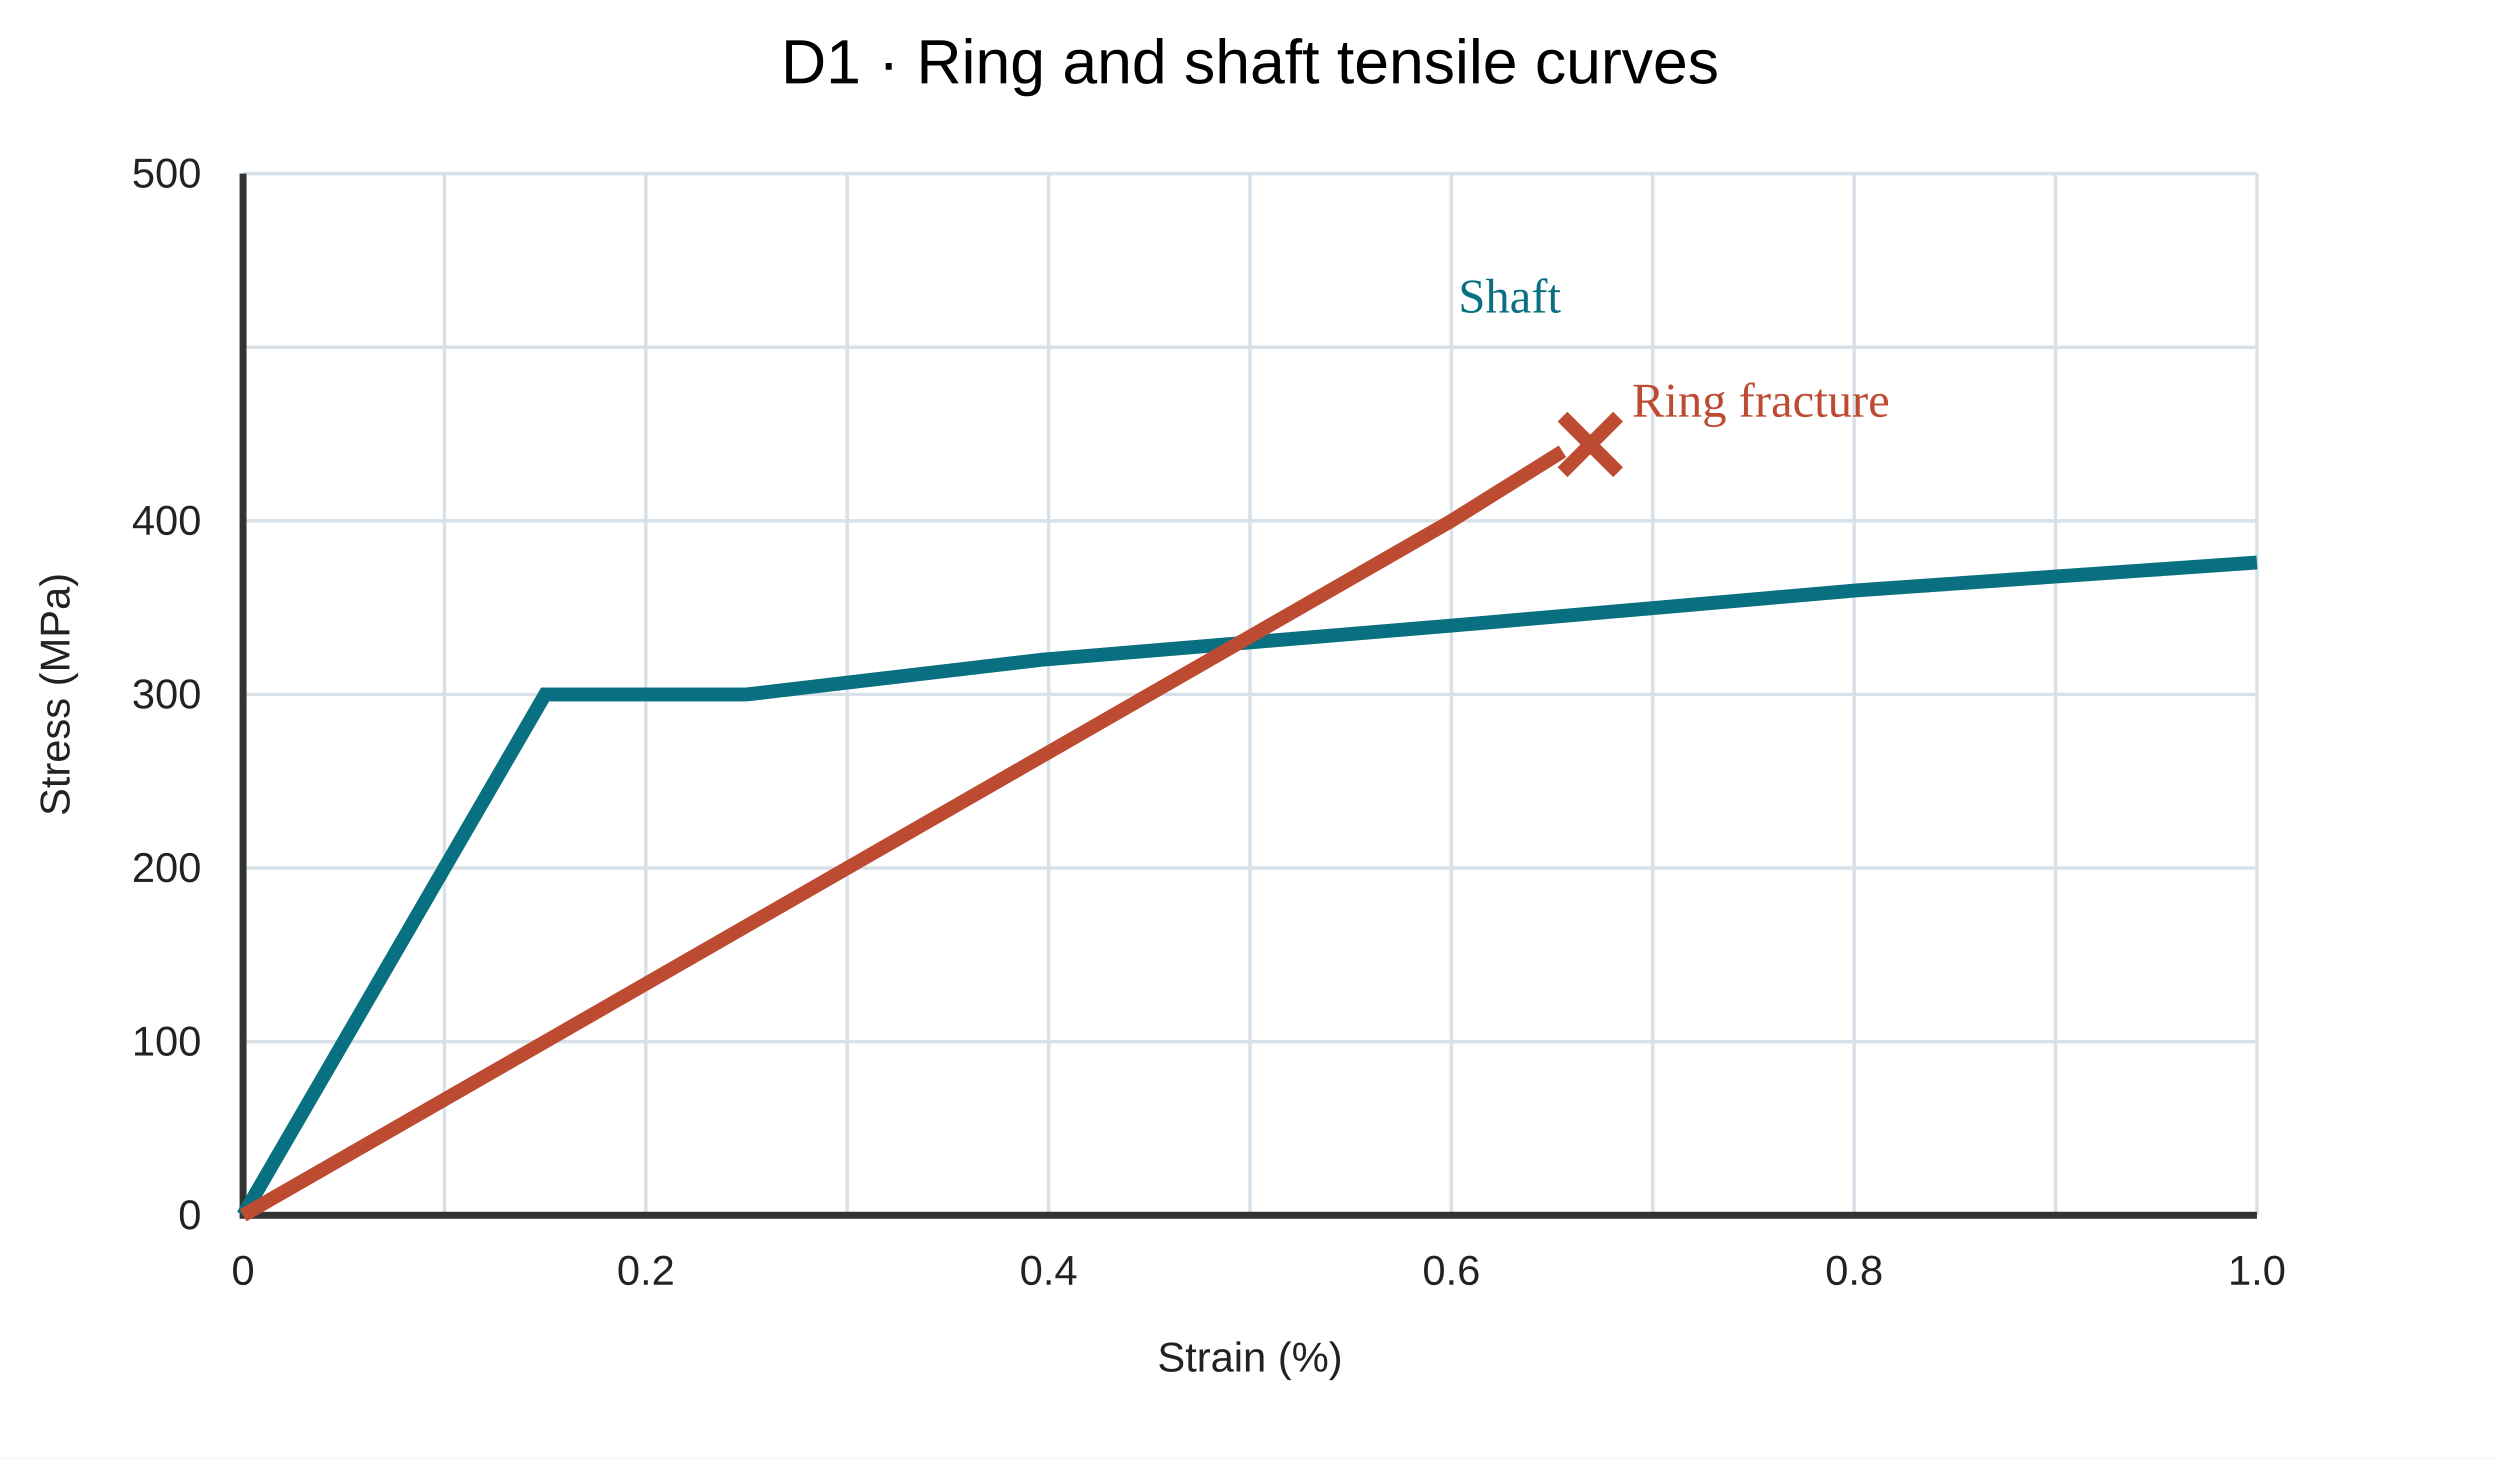
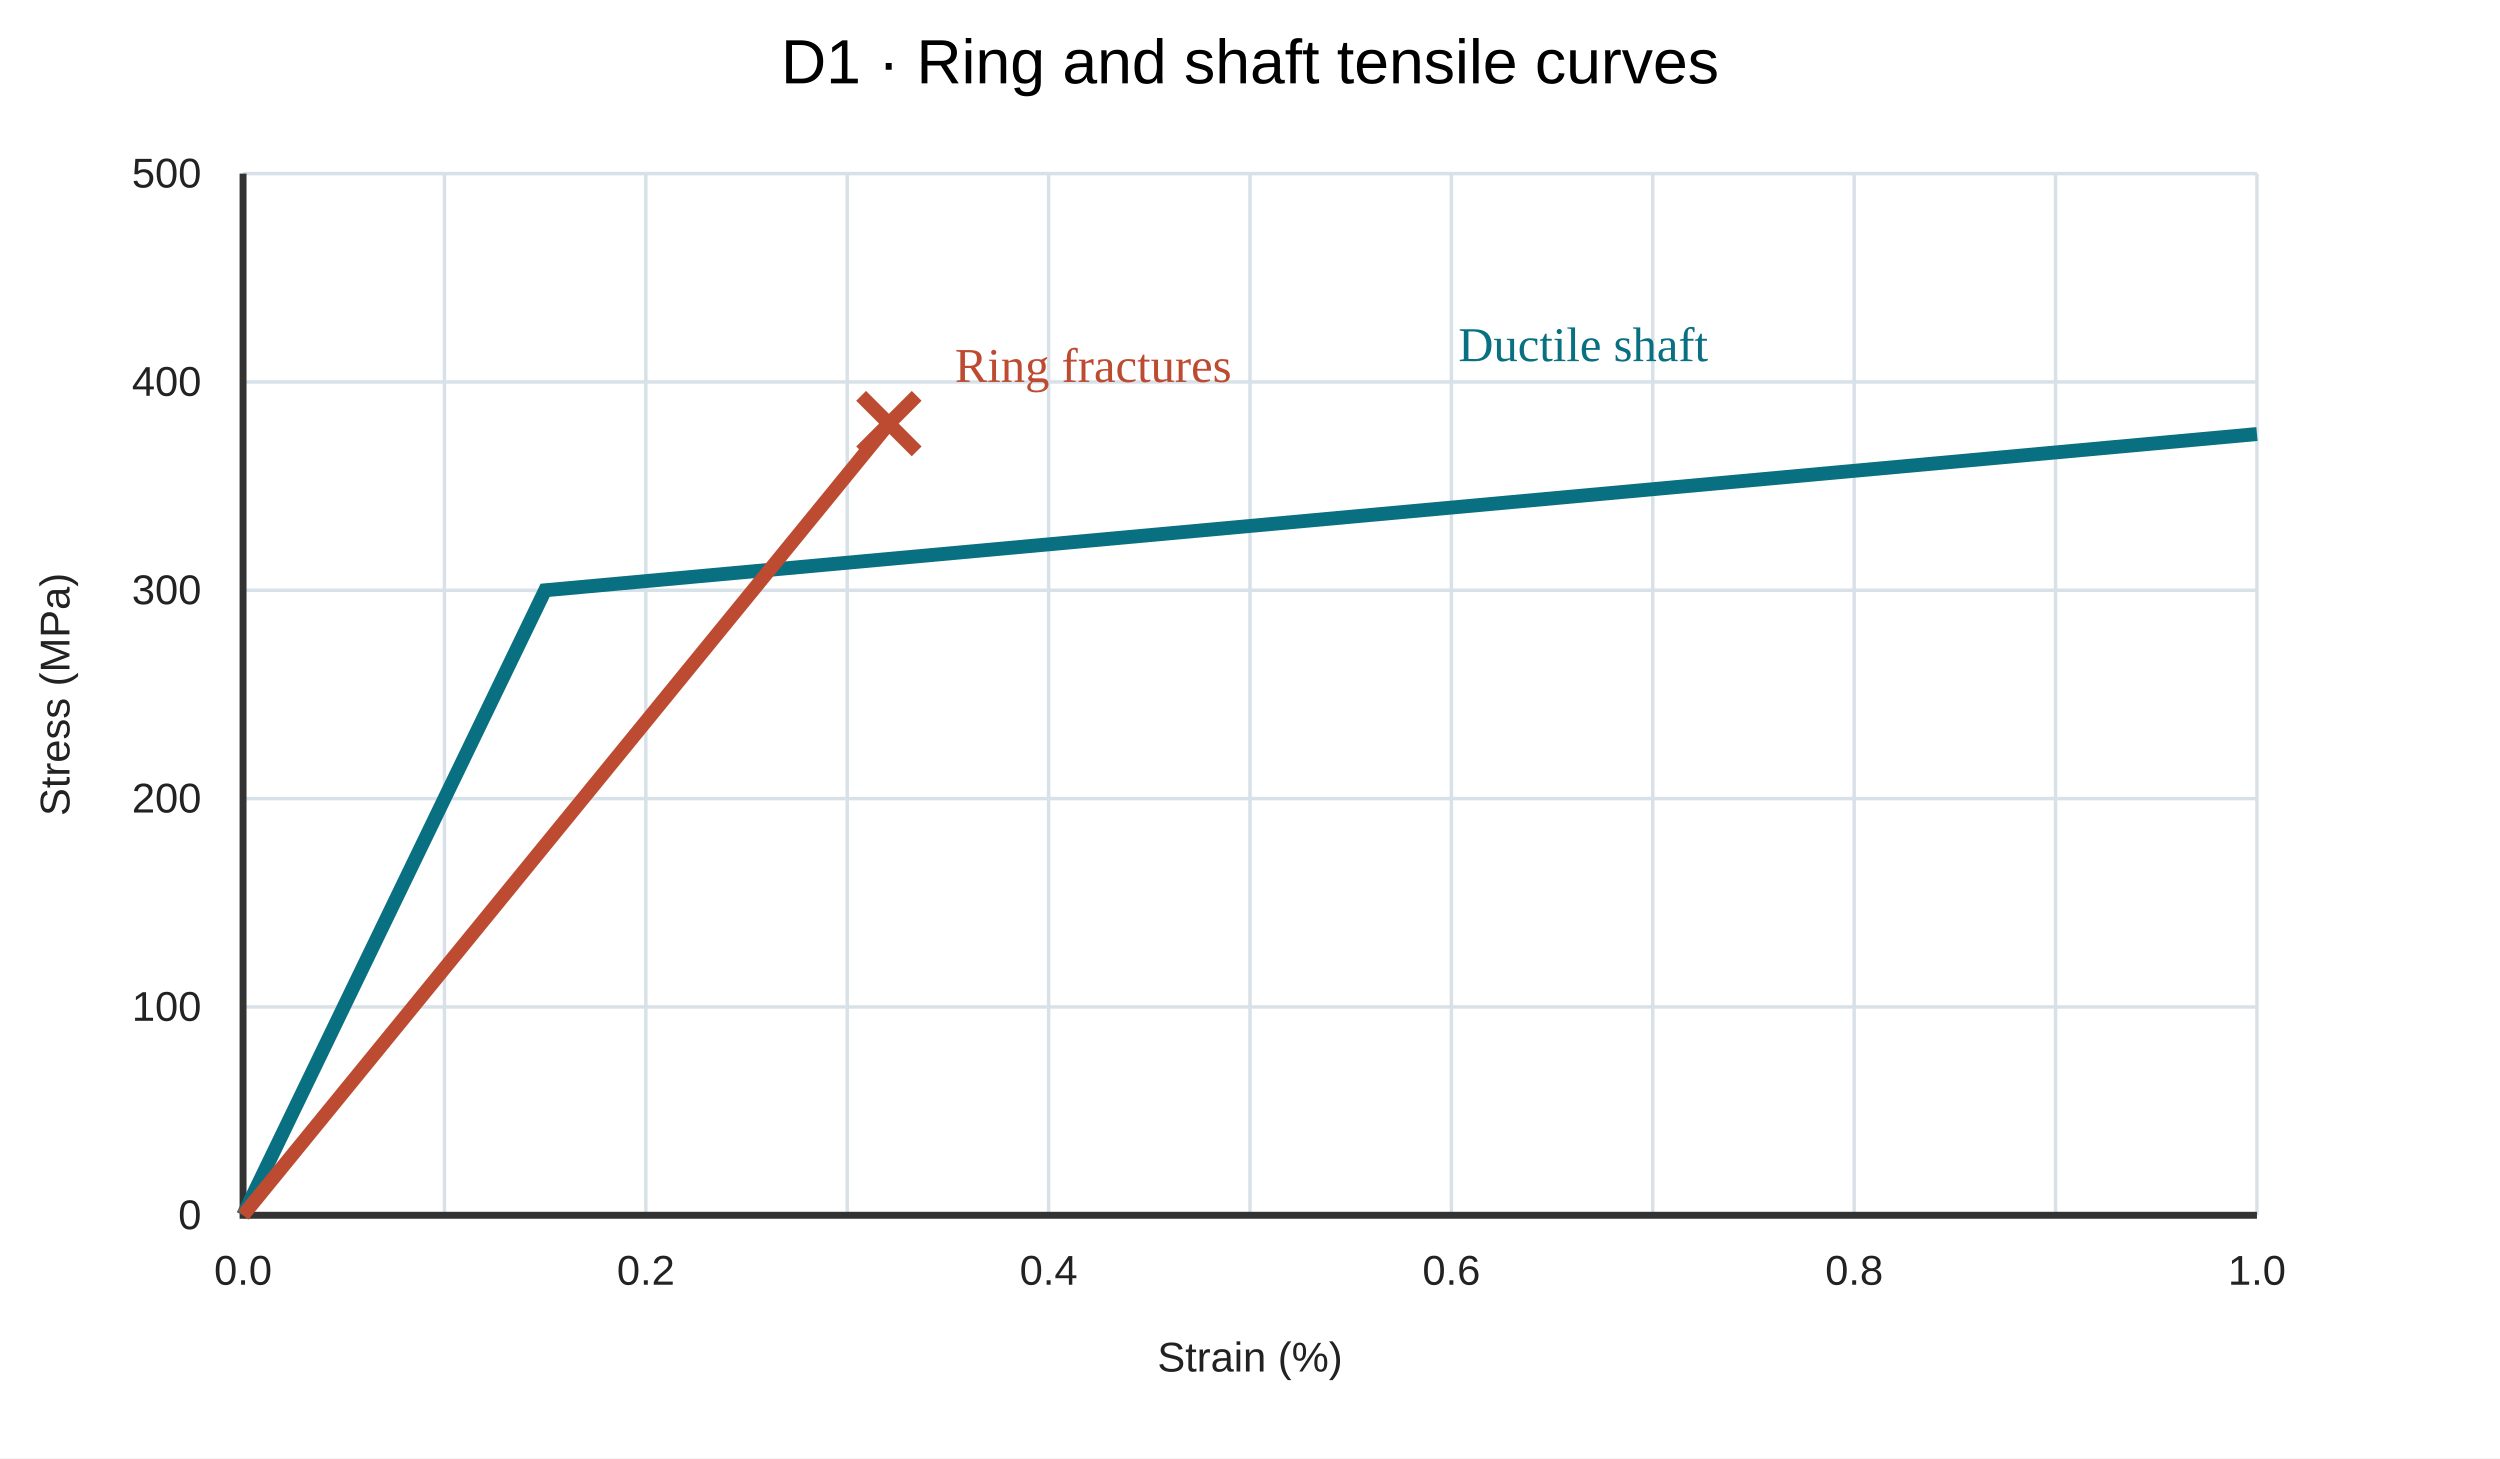
- <svg xmlns="http://www.w3.org/2000/svg" viewBox="0 0 720 420">
+ <svg xmlns="http://www.w3.org/2000/svg" viewBox="0 0 720 420" role="img" aria-labelledby="t d">
  <rect width="720" height="420" fill="#fff" />
  <text x="360" y="24" text-anchor="middle" font-size="18" font-family="Arial">D1 · Ring and shaft tensile curves</text>
  <g stroke="#d8e1e8" stroke-width="1">
    <path d="M70 50V350" />
    <path d="M128 50V350" />
    <path d="M186 50V350" />
    <path d="M244 50V350" />
    <path d="M302 50V350" />
    <path d="M360 50V350" />
    <path d="M418 50V350" />
    <path d="M476 50V350" />
    <path d="M534 50V350" />
    <path d="M592 50V350" />
    <path d="M650 50V350" />
+     <path d="M70 350H650" />
+     <path d="M70 290H650" />
+     <path d="M70 230H650" />
+     <path d="M70 170H650" />
+     <path d="M70 110H650" />
    <path d="M70 50H650" />
-     <path d="M70 100H650" />
-     <path d="M70 150H650" />
-     <path d="M70 200H650" />
-     <path d="M70 250H650" />
-     <path d="M70 300H650" />
-     <path d="M70 350H650" />
  </g>
  <path d="M70 50V350H650" fill="none" stroke="#333" stroke-width="2" />
  <g fill="#222" font-size="12" font-family="Arial">
    <text x="360" y="395" text-anchor="middle">Strain (%)</text>
    <text x="20" y="200" transform="rotate(-90 20 200)" text-anchor="middle">Stress (MPa)</text>
    <text x="58" y="354" text-anchor="end">0</text>
-     <text x="58" y="304" text-anchor="end">100</text>
-     <text x="58" y="254" text-anchor="end">200</text>
-     <text x="58" y="204" text-anchor="end">300</text>
-     <text x="58" y="154" text-anchor="end">400</text>
+     <text x="58" y="294" text-anchor="end">100</text>
+     <text x="58" y="234" text-anchor="end">200</text>
+     <text x="58" y="174" text-anchor="end">300</text>
+     <text x="58" y="114" text-anchor="end">400</text>
    <text x="58" y="54" text-anchor="end">500</text>
-     <text x="70" y="370" text-anchor="middle">0</text>
+     <text x="70" y="370" text-anchor="middle">0.0</text>
    <text x="186" y="370" text-anchor="middle">0.2</text>
    <text x="302" y="370" text-anchor="middle">0.4</text>
    <text x="418" y="370" text-anchor="middle">0.6</text>
    <text x="534" y="370" text-anchor="middle">0.8</text>
    <text x="650" y="370" text-anchor="middle">1.0</text>
  </g>
-   <polyline points="70,350 157,200 215,200 300,190 420,180 535,170 650,162" fill="none" stroke="#087080" stroke-width="4" />
-   <polyline points="70,350 244,250 418,150 450,130" fill="none" stroke="#bd4b32" stroke-width="4" />
-   <path d="M450 120l16 16m-16 0l16 -16" stroke="#bd4b32" stroke-width="4" />
-   <text x="470" y="120" fill="#bd4b32" font-size="14">Ring fracture</text>
-   <text x="420" y="90" fill="#087080" font-size="14">Shaft</text>
+   <polyline points="70,350 157,170 650,125" fill="none" stroke="#087080" stroke-width="4" />
+   <polyline points="70,350 256,122" fill="none" stroke="#bd4b32" stroke-width="4" />
+   <path d="M248 114l16 16m-16 0l16 -16" stroke="#bd4b32" stroke-width="4" />
+   <text x="275" y="110" fill="#bd4b32" font-size="14">Ring fractures</text>
+   <text x="420" y="104" fill="#087080" font-size="14">Ductile shaft</text>
</svg>
